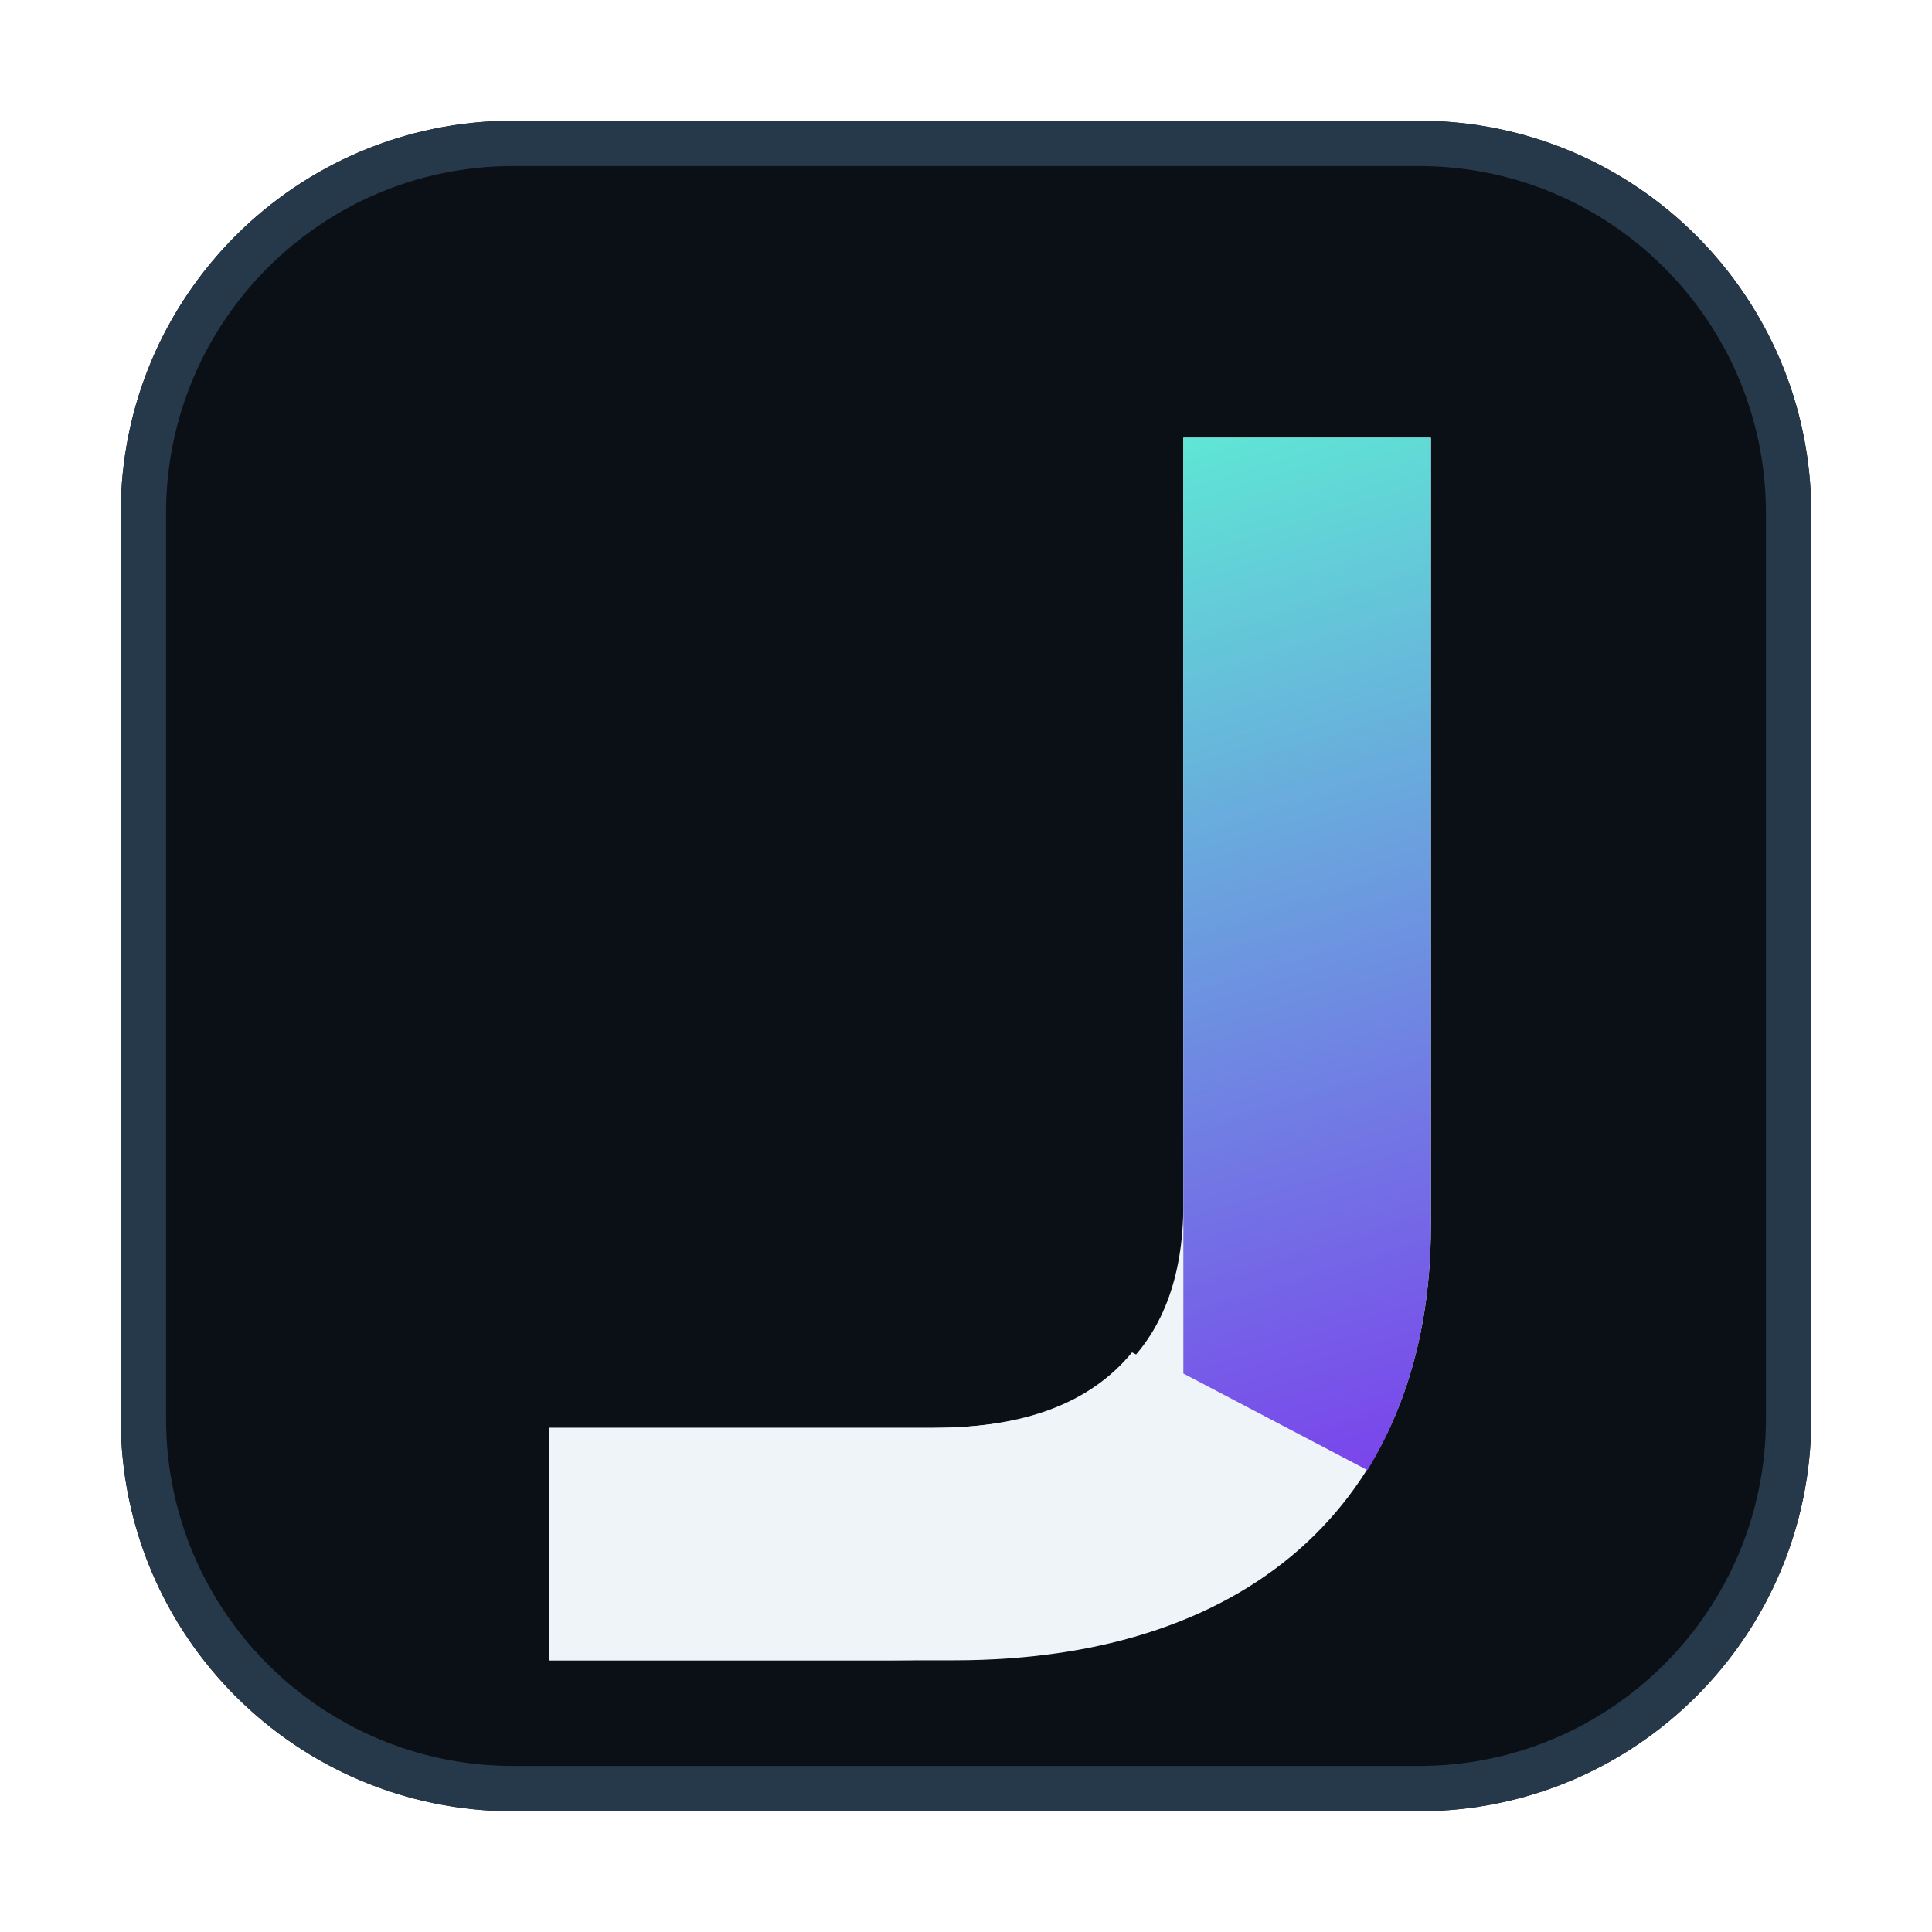
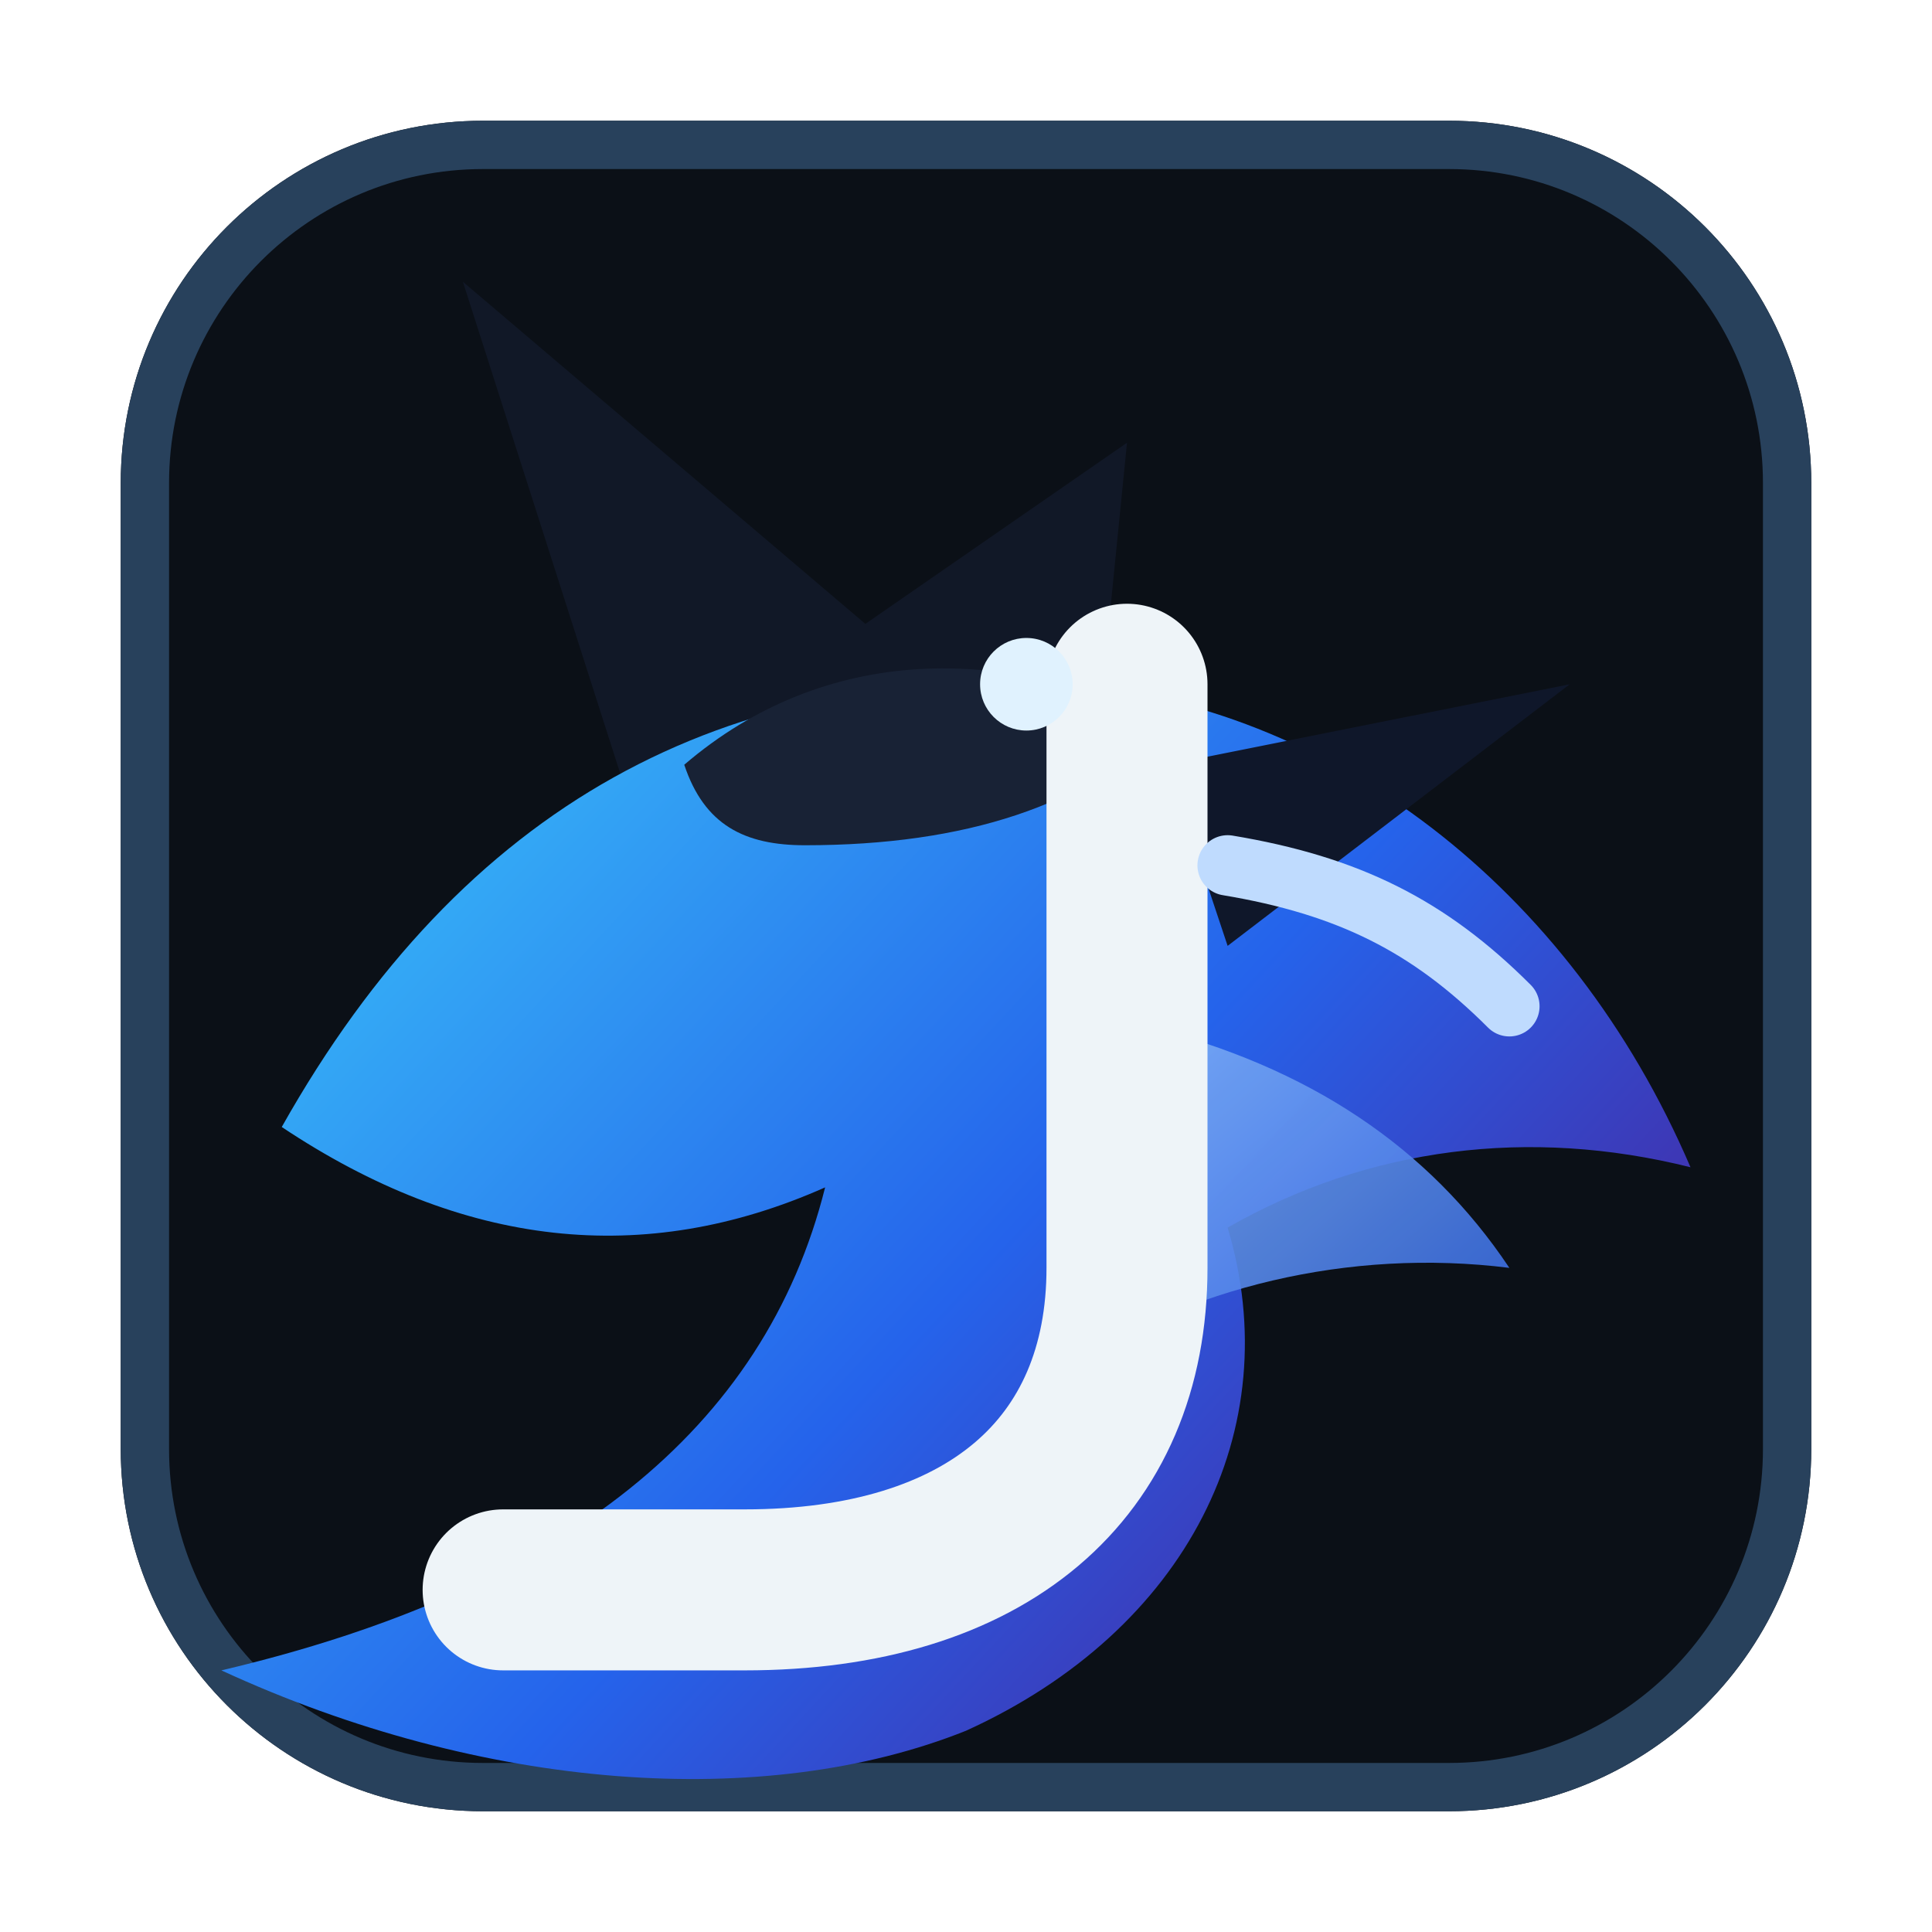
- <svg xmlns="http://www.w3.org/2000/svg" viewBox="0 0 64 64" role="img" aria-labelledby="title">
+ <svg xmlns="http://www.w3.org/2000/svg" viewBox="0 0 96 96" role="img" aria-labelledby="title">
  <defs>
-     <linearGradient id="jay-accent" x1="38" x2="49" y1="14" y2="50" gradientUnits="userSpaceOnUse">
-       <stop offset="0" stop-color="#5eead4" />
-       <stop offset="1" stop-color="#7c3aed" />
+     <linearGradient id="jay-body" x1="22" x2="78" y1="31" y2="83" gradientUnits="userSpaceOnUse">
+       <stop offset="0" stop-color="#38bdf8" />
+       <stop offset="0.54" stop-color="#2563eb" />
+       <stop offset="1" stop-color="#4c1d95" />
+     </linearGradient>
+     <linearGradient id="jay-wing" x1="51" x2="77" y1="46" y2="76" gradientUnits="userSpaceOnUse">
+       <stop offset="0" stop-color="#93c5fd" />
+       <stop offset="1" stop-color="#1d4ed8" />
    </linearGradient>
  </defs>
-   <rect x="4" y="4" width="56" height="56" rx="13" fill="#0b1017" />
-   <rect x="4.75" y="4.75" width="54.5" height="54.5" rx="12.25" fill="none" stroke="#26394a" stroke-width="1.5" />
-   <path d="M39.2 14.5h8.2v26.1c0 8.8-5.7 14.4-15.8 14.4H18.2v-7.7h12.7c5.4 0 8.3-2.5 8.3-7.4V14.5z" fill="#eef4f8" />
-   <path d="M39.2 14.5h8.2v26.1c0 3.1-.7 5.8-2.1 8.1l-6.1-3.2v-31z" fill="url(#jay-accent)" />
-   <path d="M21 47.3h9.9c3 0 5.2-.8 6.6-2.5l5.9 3.1c-2.7 4.7-7.3 7.1-13.8 7.1H18.2v-7.7H21z" fill="#eef4f8" />
+   <rect x="6" y="6" width="84" height="84" rx="18" fill="#0b1017" />
+   <rect x="7.2" y="7.2" width="81.6" height="81.6" rx="16.8" fill="none" stroke="#28415c" stroke-width="2.4" />
+   <path d="M31 39 23 14l20 17 13-9-2 20c-8-5-16-6-23-3z" fill="#111827" />
+   <path d="M53 34c13 1 25 10 31 24-8-2-16-1-23 3 3 10-2 20-13 25-10 4-24 3-37-3 17-4 27-12 30-24-9 4-18 3-27-3 9-16 22-23 39-22z" fill="url(#jay-body)" />
+   <path d="M57 51c8 2 14 6 18 12-8-1-16 1-22 5-1-7 1-12 4-17z" fill="url(#jay-wing)" opacity="0.9" />
+   <path d="M34 38c7-6 16-6 24-2-4 4-10 6-18 6-3 0-5-1-6-4z" fill="#182235" />
+   <path d="M58 38 78 34 61 47z" fill="#0f172a" />
+   <path d="M56 34v29c0 10-7 16-19 16H25" fill="none" stroke="#eef4f8" stroke-width="8" stroke-linecap="round" stroke-linejoin="round" />
+   <path d="M61 43c6 1 10 3 14 7" fill="none" stroke="#bfdbfe" stroke-width="3" stroke-linecap="round" />
+   <circle cx="51" cy="34" r="2.3" fill="#e0f2fe" />
</svg>
